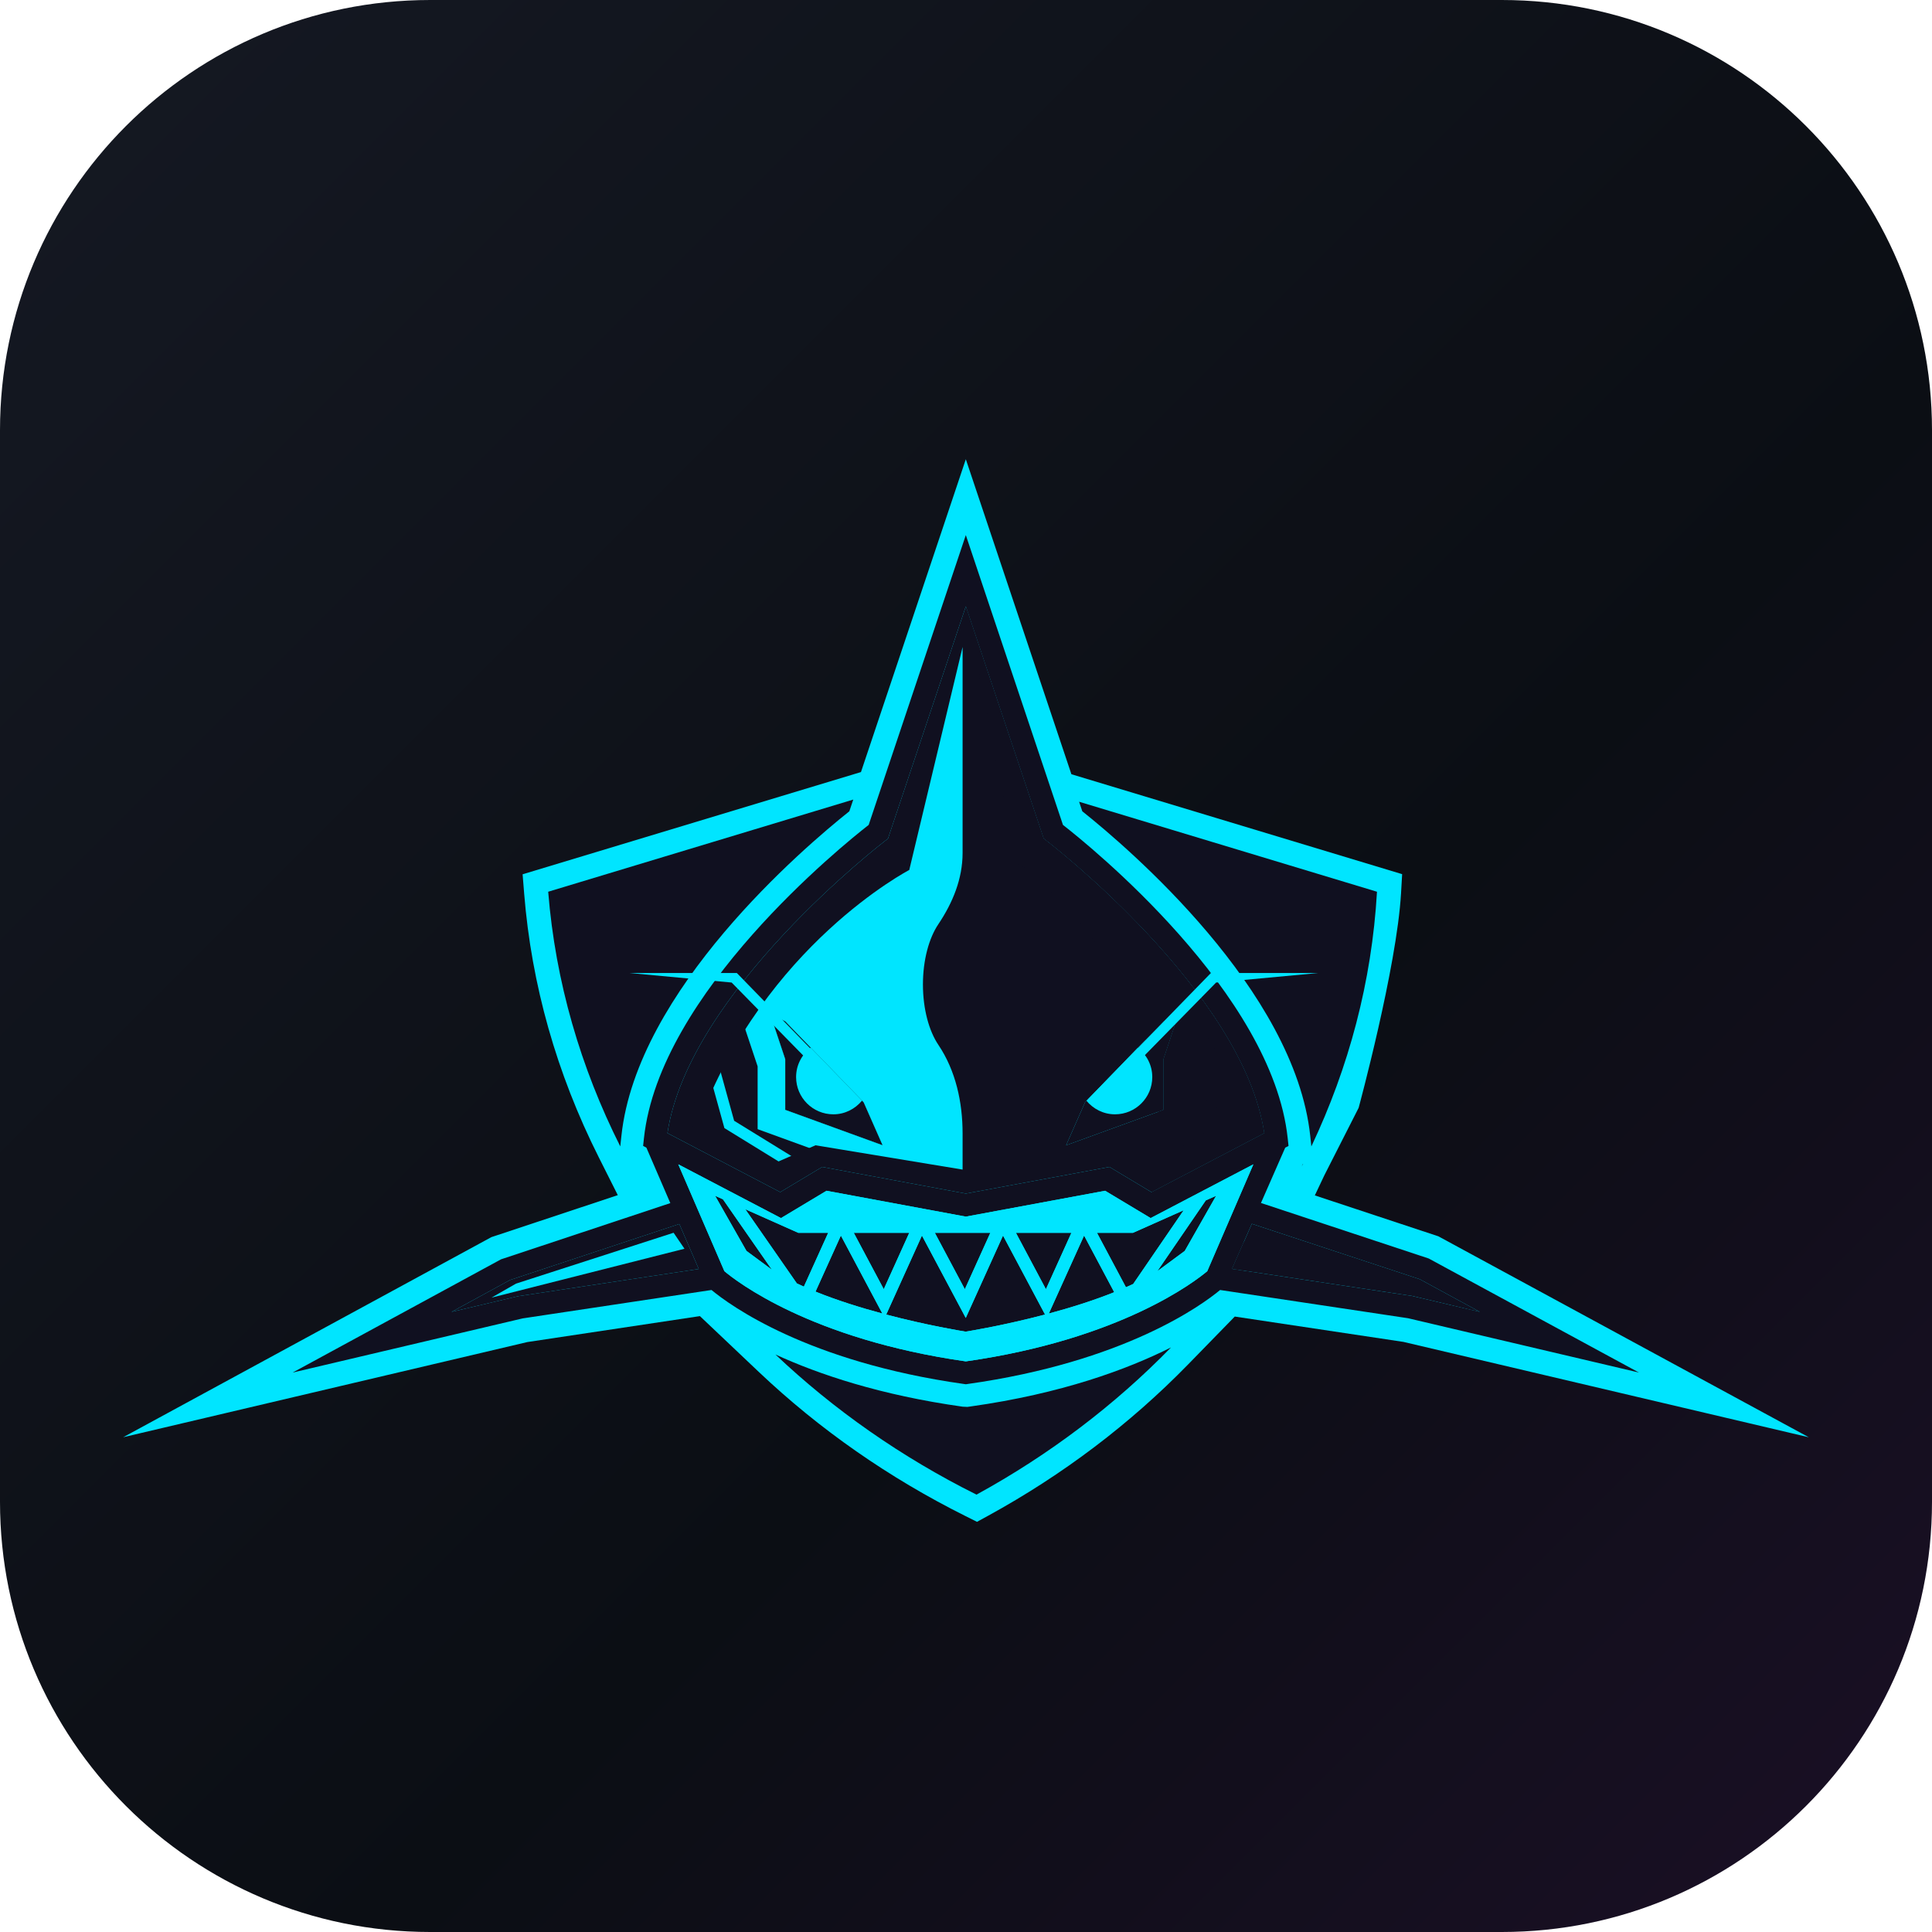
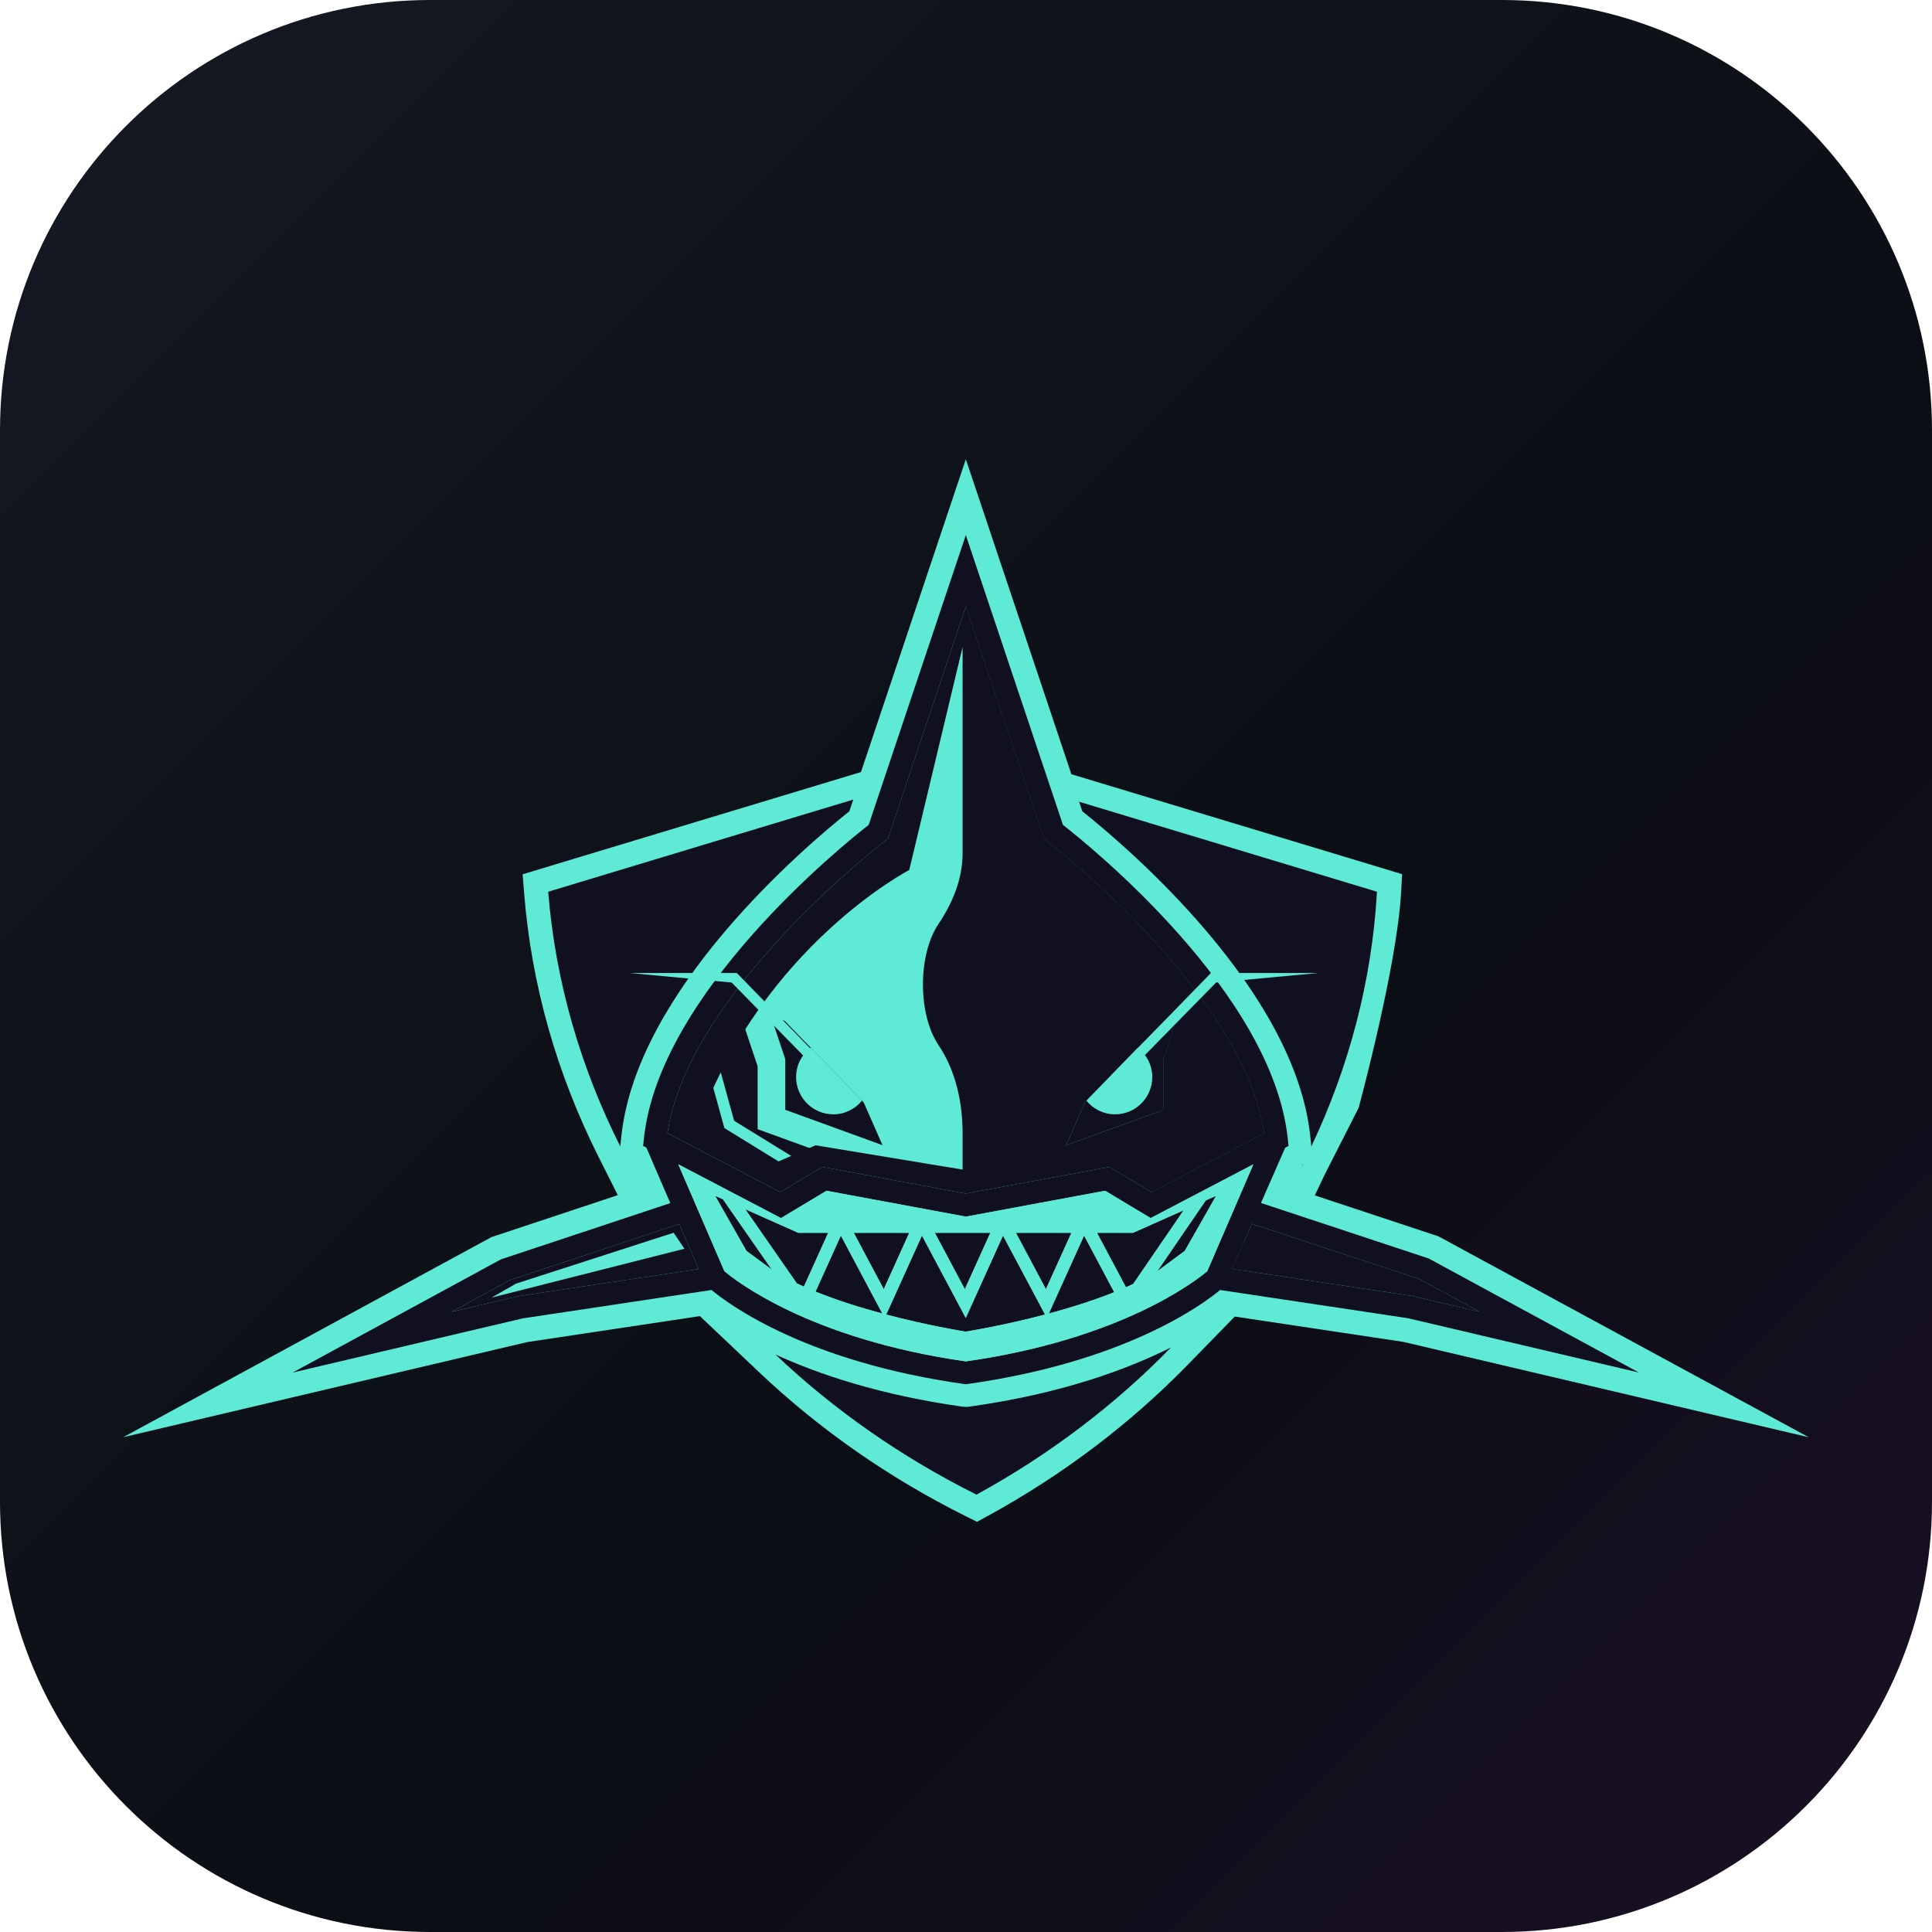
<svg xmlns="http://www.w3.org/2000/svg" viewBox="0 0 1024 1024" width="1024" height="1024" role="img" aria-label="Juke app icon">
  <defs>
    <linearGradient id="jukeTile" x1="0" y1="0" x2="1" y2="1">
      <stop offset="0" stop-color="#151923" />
      <stop offset="0.6" stop-color="#0B0E14" />
      <stop offset="1" stop-color="#1B0F26" />
    </linearGradient>
  </defs>
  <rect x="0" y="0" width="1024" height="1024" rx="228" fill="url(#jukeTile)" />
  <g transform="translate(-509.277,-97.106) scale(1.595745)">
    <g transform="matrix(1.921154 0 0 1.921154 640 389.8519)" id="logo-logo">
      <g style="" paint-order="stroke">
        <g transform="matrix(0.9307168 0 0 -0.9307168 0 0)">
-           <path style="stroke: none; stroke-width: 1; stroke-dasharray: none; stroke-linecap: butt; stroke-dashoffset: 0; stroke-linejoin: miter; stroke-miterlimit: 4; fill: #00E5FF; fill-rule: nonzero; opacity: 1;" paint-order="stroke" transform=" translate(87.908, -45.7435)" d="M 0 0 L -0.162 0.088 L -23.11 7.684 L -21.329 11.444 L -14.971 23.953 C -14.971 23.953 -7.886 50.038 -7.093 63.838 L -6.891 67.36 L -68.329 85.922 L -87.941 144.437 L -107.419 86.324 L -170.271 67.336 L -169.982 63.735 C -168.625 46.837 -163.965 30.364 -156.13 14.775 L -152.59 7.733 L -176.067 -0.064 L -244.471 -37.236 L -169.405 -19.56 L -137.337 -14.737 L -126.384 -25.118 C -115.117 -35.794 -102.188 -44.808 -87.957 -51.905 L -85.861 -52.95 L -83.807 -51.826 C -69.93 -44.228 -57.418 -34.758 -46.618 -23.68 L -37.981 -14.821 L -6.647 -19.528 L 68.655 -37.245 z" stroke-linecap="round" />
+           <path style="stroke: none; stroke-width: 1; stroke-dasharray: none; stroke-linecap: butt; stroke-dashoffset: 0; stroke-linejoin: miter; stroke-miterlimit: 4; fill: #5EEAD4; fill-rule: nonzero; opacity: 1;" paint-order="stroke" transform=" translate(87.908, -45.7435)" d="M 0 0 L -0.162 0.088 L -23.11 7.684 L -21.329 11.444 L -14.971 23.953 C -14.971 23.953 -7.886 50.038 -7.093 63.838 L -6.891 67.36 L -68.329 85.922 L -87.941 144.437 L -107.419 86.324 L -170.271 67.336 L -169.982 63.735 C -168.625 46.837 -163.965 30.364 -156.13 14.775 L -152.59 7.733 L -176.067 -0.064 L -244.471 -37.236 L -169.405 -19.56 L -137.337 -14.737 L -126.384 -25.118 C -115.117 -35.794 -102.188 -44.808 -87.957 -51.905 L -85.861 -52.95 L -83.807 -51.826 C -69.93 -44.228 -57.418 -34.758 -46.618 -23.68 L -37.981 -14.821 L -6.647 -19.528 L 68.655 -37.245 z" stroke-linecap="round" />
        </g>
        <g transform="matrix(0.9307168 0 0 -0.9307168 -0.03108594 -5.335334)">
          <path style="stroke: none; stroke-width: 1; stroke-dasharray: none; stroke-linecap: butt; stroke-dashoffset: 0; stroke-linejoin: miter; stroke-miterlimit: 4; fill: #101020; fill-rule: nonzero; opacity: 1;" paint-order="stroke" transform=" translate(0, -74.6205)" d="M 0 0 C -28.828 4.111 -42.677 14.92 -44.849 16.753 L -53.417 36.602 L -34.334 26.617 L -25.878 31.691 L 0 26.888 L 25.878 31.691 L 34.334 26.617 L 53.416 36.602 L 44.849 16.753 C 42.676 14.92 28.828 4.111 0 0 M -83.107 12.114 L -95.536 9.189 L -84.671 15.111 L -53.219 25.521 L -49.609 17.158 z M -14.979 96.703 L -14.463 97.096 L 0 140.247 L 14.463 97.096 L 14.979 96.703 C 15.351 96.422 51.455 68.687 55.426 42.403 L 34.474 31.44 L 26.676 36.118 L 0 31.169 L -26.676 36.118 L -34.474 31.44 L -55.426 42.403 C -51.457 68.669 -15.349 96.422 -14.979 96.703 M 84.328 15.261 L 95.479 9.198 L 82.936 12.145 L 49.454 17.181 L 53.127 25.554 z M 125.043 -2.077 L 85.995 19.106 L 54.825 29.424 L 59.332 39.697 L 59.945 40.02 L 59.793 41.441 C 56.908 68.465 22.882 95.883 18.045 99.652 L 0 153.491 L -18.046 99.652 C -22.882 95.883 -56.908 68.465 -59.793 41.441 L -59.945 40.02 L -59.338 39.701 L -54.892 29.399 L -86.338 18.957 L -125.043 -2.077 L -82.312 7.985 L -47.239 13.259 C -43.84 10.441 -29.446 -0.112 -0.292 -4.209 L 0 -4.25 L 0.292 -4.209 C 29.447 -0.112 43.84 10.441 47.239 13.259 L 82.141 8.016 Z" stroke-linecap="round" />
        </g>
        <g transform="matrix(0.9307168 0 0 -0.9307168 27.03937 15.38103)">
          <path style="stroke: none; stroke-width: 1; stroke-dasharray: none; stroke-linecap: butt; stroke-dashoffset: 0; stroke-linejoin: miter; stroke-miterlimit: 4; fill: #101020; fill-rule: nonzero; opacity: 1;" paint-order="stroke" transform=" translate(7.639, 3.761)" d="M 0 0 L 2.82 8.462 L 0 7.052 L -14.573 -7.991 L -18.098 -15.984 L 0 -9.403 Z" stroke-linecap="round" />
        </g>
        <g transform="matrix(0.9307168 0 0 -0.9307168 -24.14531 15.38131)">
          <path style="stroke: none; stroke-width: 1; stroke-dasharray: none; stroke-linecap: butt; stroke-dashoffset: 0; stroke-linejoin: miter; stroke-miterlimit: 4; fill: #101020; fill-rule: nonzero; opacity: 1;" paint-order="stroke" transform=" translate(-7.6385, -5.642)" d="M 0 0 L 18.098 -6.581 L 14.572 1.412 L 0 16.455 L -2.821 17.865 L 0 9.403 Z" stroke-linecap="round" />
        </g>
        <g transform="matrix(0.9307168 0 0 -0.9307168 -0.5897953 46.76489)">
          <path style="stroke: none; stroke-width: 1; stroke-dasharray: none; stroke-linecap: butt; stroke-dashoffset: 0; stroke-linejoin: miter; stroke-miterlimit: 4; fill: #101020; fill-rule: nonzero; opacity: 1;" paint-order="stroke" transform=" translate(5.154, 5.235)" d="M 0 0 L -4.554 0 L -4.629 0 L -10.308 0 L -4.736 -10.47 z" stroke-linecap="round" />
        </g>
        <g transform="matrix(0.9307168 0 0 -0.9307168 -20.23918 49.10508)">
          <path style="stroke: none; stroke-width: 1; stroke-dasharray: none; stroke-linecap: butt; stroke-dashoffset: 0; stroke-linejoin: miter; stroke-miterlimit: 4; fill: #101020; fill-rule: nonzero; opacity: 1;" paint-order="stroke" transform=" translate(-6.2075, -3.1725)" d="M 0 0 C 4.041 -1.636 8.379 -2.982 12.415 -4.067 L 4.709 10.412 Z" stroke-linecap="round" />
        </g>
        <g transform="matrix(0.9307168 0 0 -0.9307168 -14.60611 46.76489)">
          <path style="stroke: none; stroke-width: 1; stroke-dasharray: none; stroke-linecap: butt; stroke-dashoffset: 0; stroke-linejoin: miter; stroke-miterlimit: 4; fill: #101020; fill-rule: nonzero; opacity: 1;" paint-order="stroke" transform=" translate(-5.153, 5.235)" d="M 0 0 L 5.571 -10.47 L 10.306 0 Z" stroke-linecap="round" />
        </g>
        <g transform="matrix(0.9307168 0 0 -0.9307168 13.4268 46.76489)">
          <path style="stroke: none; stroke-width: 1; stroke-dasharray: none; stroke-linecap: butt; stroke-dashoffset: 0; stroke-linejoin: miter; stroke-miterlimit: 4; fill: #101020; fill-rule: nonzero; opacity: 1;" paint-order="stroke" transform=" translate(-5.153, 5.235)" d="M 0 0 L 5.571 -10.47 L 10.306 0 Z" stroke-linecap="round" />
        </g>
        <g transform="matrix(0.9307168 0 0 -0.9307168 30.14043 44.64332)">
          <path style="stroke: none; stroke-width: 1; stroke-dasharray: none; stroke-linecap: butt; stroke-dashoffset: 0; stroke-linejoin: miter; stroke-miterlimit: 4; fill: #101020; fill-rule: nonzero; opacity: 1;" paint-order="stroke" transform=" translate(-1.374, 2.9555)" d="M 0 0 L -6.678 0 L -1.299 -10.108 C -0.846 -9.911 -0.398 -9.709 0.043 -9.502 L 9.426 4.197 Z" stroke-linecap="round" />
        </g>
        <g transform="matrix(0.9307168 0 0 -0.9307168 38.15595 42.00902)">
          <path style="stroke: none; stroke-width: 1; stroke-dasharray: none; stroke-linecap: butt; stroke-dashoffset: 0; stroke-linejoin: miter; stroke-miterlimit: 4; fill: #101020; fill-rule: nonzero; opacity: 1;" paint-order="stroke" transform=" translate(3.547, 6.1515)" d="M 0 0 L -9.009 -13.154 L -3.906 -9.385 L 1.915 0.851 z" stroke-linecap="round" />
        </g>
        <g transform="matrix(0.9307168 0 0 -0.9307168 19.97281 49.10629)">
          <path style="stroke: none; stroke-width: 1; stroke-dasharray: none; stroke-linecap: butt; stroke-dashoffset: 0; stroke-linejoin: miter; stroke-miterlimit: 4; fill: #101020; fill-rule: nonzero; opacity: 1;" paint-order="stroke" transform=" translate(-6.0735, -7.2405)" d="M 0 0 C 3.948 1.061 8.181 2.376 12.147 3.963 L 6.549 14.481 Z" stroke-linecap="round" />
        </g>
        <g transform="matrix(0.9307168 0 0 -0.9307168 -0.06384717 50.67399)">
          <path style="stroke: none; stroke-width: 1; stroke-dasharray: none; stroke-linecap: butt; stroke-dashoffset: 0; stroke-linejoin: miter; stroke-miterlimit: 4; fill: #101020; fill-rule: nonzero; opacity: 1;" paint-order="stroke" transform=" translate(0.0255, -6.3725)" d="M 0 0 L -8.142 15.298 L -14.777 0.627 C -7.16 -1.383 -0.809 -2.421 -0.066 -2.54 L -0.066 -2.553 C -0.066 -2.553 -0.042 -2.549 -0.028 -2.546 C -0.014 -2.549 0.009 -2.553 0.009 -2.553 L 0.009 -2.54 C 0.752 -2.421 7.107 -1.381 14.726 0.629 L 6.919 15.298 Z" stroke-linecap="round" />
        </g>
        <g transform="matrix(0.9307168 0 0 -0.9307168 -38.46541 41.87956)">
          <path style="stroke: none; stroke-width: 1; stroke-dasharray: none; stroke-linecap: butt; stroke-dashoffset: 0; stroke-linejoin: miter; stroke-miterlimit: 4; fill: #101020; fill-rule: nonzero; opacity: 1;" paint-order="stroke" transform=" translate(-5.272, 6.863)" d="M 0 0 L 5.821 -10.235 L 10.544 -13.726 L 1.448 -0.646 z" stroke-linecap="round" />
        </g>
        <g transform="matrix(0.9307168 0 0 -0.9307168 -30.99147 44.50371)">
          <path style="stroke: none; stroke-width: 1; stroke-dasharray: none; stroke-linecap: butt; stroke-dashoffset: 0; stroke-linejoin: miter; stroke-miterlimit: 4; fill: #101020; fill-rule: nonzero; opacity: 1;" paint-order="stroke" transform=" translate(2.1455, 2.8055)" d="M 0 0 L -9.845 4.384 L -0.266 -9.395 C 0.163 -9.597 0.592 -9.798 1.034 -9.995 L 5.554 0 Z" stroke-linecap="round" />
        </g>
        <g transform="matrix(0.9307168 0 0 -0.9307168 67.4148 47.94309)">
          <path style="stroke: none; stroke-width: 1; stroke-dasharray: none; stroke-linecap: butt; stroke-dashoffset: 0; stroke-linejoin: miter; stroke-miterlimit: 4; fill: #101020; fill-rule: nonzero; opacity: 1;" paint-order="stroke" transform=" translate(10.4695, -5.2305)" d="M 0 0 L 12.543 -2.947 L 1.392 3.115 L -29.809 13.408 L -33.482 5.035 Z" stroke-linecap="round" />
        </g>
        <g transform="matrix(0.9307168 0 0 -0.9307168 -67.57516 47.96226)">
          <path style="stroke: none; stroke-width: 1; stroke-dasharray: none; stroke-linecap: butt; stroke-dashoffset: 0; stroke-linejoin: miter; stroke-miterlimit: 4; fill: #101020; fill-rule: nonzero; opacity: 1;" paint-order="stroke" transform=" translate(-22.9635, -8.166)" d="M 0 0 L 12.429 2.925 L 45.927 7.969 L 42.316 16.332 L 10.865 5.922 Z" stroke-linecap="round" />
        </g>
        <g transform="matrix(0.9307168 0 0 -0.9307168 -0.03117901 47.08217)">
-           <path style="stroke: none; stroke-width: 1; stroke-dasharray: none; stroke-linecap: butt; stroke-dashoffset: 0; stroke-linejoin: miter; stroke-miterlimit: 4; fill: #00E5FF; fill-rule: nonzero; opacity: 1;" paint-order="stroke" transform=" translate(31.087, -3.926)" d="M 0 0 C -0.441 -0.207 -0.889 -0.409 -1.342 -0.606 L -6.721 9.502 L -0.043 9.502 L 9.382 13.699 z M 15.404 16.379 L 9.583 6.144 L 4.481 2.374 L 13.49 15.528 Z M -15.667 -5.489 L -9.119 8.992 L -3.52 -1.526 C -7.486 -3.113 -11.72 -4.429 -15.667 -5.489 M -21.78 9.502 L -11.474 9.502 L -16.209 -0.968 z M -31.087 -8.846 L -31.087 -8.858 C -31.087 -8.858 -31.111 -8.854 -31.125 -8.852 C -31.139 -8.854 -31.163 -8.858 -31.163 -8.858 L -31.163 -8.846 C -31.906 -8.727 -38.257 -7.688 -45.874 -5.679 L -39.238 8.992 L -31.097 -6.306 L -24.178 8.992 L -16.371 -5.677 C -23.99 -7.687 -30.345 -8.727 -31.087 -8.846 M -51.9 9.502 L -41.594 9.502 L -46.329 -0.968 z M -59.007 -1.42 L -54.297 8.992 L -46.592 -5.487 C -50.628 -4.402 -54.966 -3.056 -59.007 -1.42 M -62.473 0.107 L -72.051 13.886 L -62.207 9.502 L -56.653 9.502 L -61.173 -0.493 C -61.614 -0.296 -62.043 -0.095 -62.473 0.107 M -71.833 6.144 L -77.654 16.379 L -76.206 15.733 L -67.11 2.653 z M -31.163 9.502 L -31.087 9.502 L -26.533 9.502 L -31.269 -0.968 L -36.841 9.502 z M -5.208 17.316 L -31.087 12.513 L -56.965 17.316 L -65.421 12.242 L -84.503 22.227 L -75.936 2.378 C -73.764 0.545 -59.915 -10.264 -31.087 -14.375 C -2.259 -10.264 11.589 0.545 13.762 2.378 L 22.329 22.227 L 3.247 12.242 Z" stroke-linecap="round" />
+           <path style="stroke: none; stroke-width: 1; stroke-dasharray: none; stroke-linecap: butt; stroke-dashoffset: 0; stroke-linejoin: miter; stroke-miterlimit: 4; fill: #5EEAD4; fill-rule: nonzero; opacity: 1;" paint-order="stroke" transform=" translate(31.087, -3.926)" d="M 0 0 C -0.441 -0.207 -0.889 -0.409 -1.342 -0.606 L -6.721 9.502 L -0.043 9.502 L 9.382 13.699 z M 15.404 16.379 L 9.583 6.144 L 4.481 2.374 L 13.49 15.528 Z M -15.667 -5.489 L -9.119 8.992 L -3.52 -1.526 C -7.486 -3.113 -11.72 -4.429 -15.667 -5.489 M -21.78 9.502 L -11.474 9.502 L -16.209 -0.968 z M -31.087 -8.846 L -31.087 -8.858 C -31.087 -8.858 -31.111 -8.854 -31.125 -8.852 C -31.139 -8.854 -31.163 -8.858 -31.163 -8.858 L -31.163 -8.846 C -31.906 -8.727 -38.257 -7.688 -45.874 -5.679 L -39.238 8.992 L -31.097 -6.306 L -24.178 8.992 L -16.371 -5.677 C -23.99 -7.687 -30.345 -8.727 -31.087 -8.846 M -51.9 9.502 L -41.594 9.502 L -46.329 -0.968 z M -59.007 -1.42 L -54.297 8.992 L -46.592 -5.487 C -50.628 -4.402 -54.966 -3.056 -59.007 -1.42 M -62.473 0.107 L -72.051 13.886 L -62.207 9.502 L -56.653 9.502 L -61.173 -0.493 C -61.614 -0.296 -62.043 -0.095 -62.473 0.107 M -71.833 6.144 L -77.654 16.379 L -76.206 15.733 L -67.11 2.653 z M -31.163 9.502 L -31.087 9.502 L -26.533 9.502 L -31.269 -0.968 L -36.841 9.502 z M -5.208 17.316 L -31.087 12.513 L -56.965 17.316 L -65.421 12.242 L -84.503 22.227 L -75.936 2.378 C -73.764 0.545 -59.915 -10.264 -31.087 -14.375 C -2.259 -10.264 11.589 0.545 13.762 2.378 L 22.329 22.227 L 3.247 12.242 Z" stroke-linecap="round" />
        </g>
        <g transform="matrix(0.9307168 0 0 -0.9307168 -0.03099287 -15.65438)">
          <path style="stroke: none; stroke-width: 1; stroke-dasharray: none; stroke-linecap: butt; stroke-dashoffset: 0; stroke-linejoin: miter; stroke-miterlimit: 4; fill: #101020; fill-rule: nonzero; opacity: 1;" paint-order="stroke" transform=" translate(36.7245, -38.988)" d="M 0 0 L -18.098 -6.581 L -14.573 1.412 L 0 16.455 L 2.82 17.865 L 0 9.403 Z M -70.272 0 L -70.272 9.403 L -73.093 17.865 L -70.272 16.455 L -55.7 1.412 L -52.175 -6.581 z M -21.746 49.983 L -22.261 50.376 L -36.725 93.527 L -51.188 50.376 L -51.704 49.983 C -52.074 49.702 -88.182 21.949 -92.15 -4.316 L -71.199 -15.279 L -63.401 -10.602 L -36.725 -15.551 L -10.049 -10.602 L -2.251 -15.279 L 18.701 -4.316 C 14.73 21.968 -21.374 49.702 -21.746 49.983" stroke-linecap="round" />
        </g>
        <g transform="matrix(0.9307168 0 0 -0.9307168 25.76168 -15.78105)">
          <path style="stroke: none; stroke-width: 1; stroke-dasharray: none; stroke-linecap: butt; stroke-dashoffset: 0; stroke-linejoin: miter; stroke-miterlimit: 4; fill: #101020; fill-rule: nonzero; opacity: 1;" paint-order="stroke" transform=" translate(27.713, -43.4405)" d="M 0 0 C -3.971 26.284 -40.075 54.019 -40.447 54.3 L -40.962 54.692 L -55.426 97.844 L -46.119 50.415 C -46.119 50.415 -28.615 38.511 -22.07 17.294 L -18.701 20.771 L -15.881 22.182 L -18.701 13.72 L -18.701 4.316 L -19.722 3.944 C -19.489 -0.719 -19.821 -5.687 -20.952 -10.963 z" stroke-linecap="round" />
        </g>
        <g transform="matrix(0.9307168 0 0 -0.9307168 -65.35084 47.48648)">
-           <path style="stroke: none; stroke-width: 1; stroke-dasharray: none; stroke-linecap: butt; stroke-dashoffset: 0; stroke-linejoin: miter; stroke-miterlimit: 4; fill: #00E5FF; fill-rule: nonzero; opacity: 1;" paint-order="stroke" transform=" translate(15.8985, 6.025)" d="M 0 0 L -29.273 -9.449 L -33.816 -12.05 L 2.019 -2.97 z" stroke-linecap="round" />
+           <path style="stroke: none; stroke-width: 1; stroke-dasharray: none; stroke-linecap: butt; stroke-dashoffset: 0; stroke-linejoin: miter; stroke-miterlimit: 4; fill: #5EEAD4; fill-rule: nonzero; opacity: 1;" paint-order="stroke" transform=" translate(15.8985, 6.025)" d="M 0 0 L -29.273 -9.449 L -33.816 -12.05 L 2.019 -2.97 z" stroke-linecap="round" />
        </g>
        <g transform="matrix(0.9307168 0 0 -0.9307168 67.41517 49.52465)">
          <path style="stroke: none; stroke-width: 1; stroke-dasharray: none; stroke-linecap: butt; stroke-dashoffset: 0; stroke-linejoin: miter; stroke-miterlimit: 4; fill: #101020; fill-rule: nonzero; opacity: 1;" paint-order="stroke" transform=" translate(23.0125, -6.4785)" d="M 0 0 L -43.844 12.957 L -46.025 7.982 L -16.784 4.209 Z" stroke-linecap="round" />
        </g>
        <g transform="matrix(0.9307168 0 0 -0.9307168 -23.6739 15.63753)">
-           <path style="stroke: none; stroke-width: 1; stroke-dasharray: none; stroke-linecap: butt; stroke-dashoffset: 0; stroke-linejoin: miter; stroke-miterlimit: 4; fill: #00E5FF; fill-rule: nonzero; opacity: 1;" paint-order="stroke" transform=" translate(-6.1255, 0.727)" d="M 0 0 C 0 -3.822 3.1 -6.922 6.923 -6.922 C 9.08 -6.922 10.982 -5.917 12.251 -4.371 L 2.72 5.468 C 1.077 4.201 0 2.236 0 0" stroke-linecap="round" />
+           <path style="stroke: none; stroke-width: 1; stroke-dasharray: none; stroke-linecap: butt; stroke-dashoffset: 0; stroke-linejoin: miter; stroke-miterlimit: 4; fill: #5EEAD4; fill-rule: nonzero; opacity: 1;" paint-order="stroke" transform=" translate(-6.1255, 0.727)" d="M 0 0 C 0 -3.822 3.1 -6.922 6.923 -6.922 C 9.08 -6.922 10.982 -5.917 12.251 -4.371 L 2.72 5.468 C 1.077 4.201 0 2.236 0 0" stroke-linecap="round" />
        </g>
        <g transform="matrix(0.9307168 0 0 -0.9307168 26.51845 15.65224)">
-           <path style="stroke: none; stroke-width: 1; stroke-dasharray: none; stroke-linecap: butt; stroke-dashoffset: 0; stroke-linejoin: miter; stroke-miterlimit: 4; fill: #00E5FF; fill-rule: nonzero; opacity: 1;" paint-order="stroke" transform=" translate(-0.813, -6.179)" d="M 0 0 C 3.824 0 6.923 3.1 6.923 6.922 C 6.923 9.14 5.862 11.093 4.241 12.358 L -5.297 2.514 C -4.027 0.988 -2.139 0 0 0" stroke-linecap="round" />
+           <path style="stroke: none; stroke-width: 1; stroke-dasharray: none; stroke-linecap: butt; stroke-dashoffset: 0; stroke-linejoin: miter; stroke-miterlimit: 4; fill: #5EEAD4; fill-rule: nonzero; opacity: 1;" paint-order="stroke" transform=" translate(-0.813, -6.179)" d="M 0 0 C 3.824 0 6.923 3.1 6.923 6.922 C 6.923 9.14 5.862 11.093 4.241 12.358 L -5.297 2.514 C -4.027 0.988 -2.139 0 0 0" stroke-linecap="round" />
        </g>
        <g transform="matrix(0.9307168 0 0 -0.9307168 -45.86237 -3.031438)">
          <path style="stroke: none; stroke-width: 1; stroke-dasharray: none; stroke-linecap: butt; stroke-dashoffset: 0; stroke-linejoin: miter; stroke-miterlimit: 4; fill: #101020; fill-rule: nonzero; opacity: 1;" paint-order="stroke" transform=" translate(-14.735, -30.2555)" d="M 0 0 C 2.896 27.128 33.816 53.5 42.339 60.291 L 43.07 62.47 L -13.6 45.349 C -12.252 28.571 -7.553 12.65 -0.21 -1.959 Z" stroke-linecap="round" />
        </g>
        <g transform="matrix(0.9307168 0 0 -0.9307168 1.250976 74.42942)">
          <path style="stroke: none; stroke-width: 1; stroke-dasharray: none; stroke-linecap: butt; stroke-dashoffset: 0; stroke-linejoin: miter; stroke-miterlimit: 4; fill: #101020; fill-rule: nonzero; opacity: 1;" paint-order="stroke" transform=" translate(-0.5, 2.705)" d="M 0 0 L -0.586 -0.082 L -1.465 -0.041 C -16.75 2.106 -28.169 5.952 -36.24 9.653 C -25.376 -0.642 -12.79 -9.446 1.106 -16.377 C 14.657 -8.957 26.83 0.29 37.24 10.967 C 29.125 6.897 16.935 2.38 0 0" stroke-linecap="round" />
        </g>
        <g transform="matrix(0.9307168 0 0 -0.9307168 45.30478 -2.843433)">
          <path style="stroke: none; stroke-width: 1; stroke-dasharray: none; stroke-linecap: butt; stroke-dashoffset: 0; stroke-linejoin: miter; stroke-miterlimit: 4; fill: #101020; fill-rule: nonzero; opacity: 1;" paint-order="stroke" transform=" translate(-27.0725, 30.2375)" d="M 0 0 C 8.523 -6.791 39.444 -33.163 42.34 -60.291 L 42.549 -62.25 C 49.486 -47.598 53.779 -31.679 54.74 -14.942 L -0.595 1.775 Z" stroke-linecap="round" />
        </g>
        <g transform="matrix(0.9307168 0 0 -0.9307168 58.16394 30.19199)">
          <path style="stroke: none; stroke-width: 1; stroke-dasharray: none; stroke-linecap: butt; stroke-dashoffset: 0; stroke-linejoin: miter; stroke-miterlimit: 4; fill: #101020; fill-rule: nonzero; opacity: 1;" paint-order="stroke" transform=" translate(-0.133, -0.2435)" d="M 0 0 C 0.084 0.164 0.182 0.322 0.266 0.487 L 0.199 0.452 Z" stroke-linecap="round" />
        </g>
        <g transform="matrix(0.9307168 0 0 -0.9307168 40.87904 8.016078)">
-           <path style="stroke: none; stroke-width: 1; stroke-dasharray: none; stroke-linecap: butt; stroke-dashoffset: 0; stroke-linejoin: miter; stroke-miterlimit: 4; fill: #00E5FF; fill-rule: nonzero; opacity: 1;" paint-order="stroke" transform=" translate(-21.5395, -11.87)" d="M 0 0 L 23.115 23.74 L 43.079 23.74 L 24.075 21.966 L 9.211 6.812" stroke-linecap="round" />
+           <path style="stroke: none; stroke-width: 1; stroke-dasharray: none; stroke-linecap: butt; stroke-dashoffset: 0; stroke-linejoin: miter; stroke-miterlimit: 4; fill: #5EEAD4; fill-rule: nonzero; opacity: 1;" paint-order="stroke" transform=" translate(-21.5395, -11.87)" d="M 0 0 L 23.115 23.74 L 43.079 23.74 L 24.075 21.966 L 9.211 6.812" stroke-linecap="round" />
        </g>
        <g transform="matrix(0.9307168 0 0 -0.9307168 35.68871 16.84476)">
          <path style="stroke: none; stroke-width: 1; stroke-dasharray: none; stroke-linecap: butt; stroke-dashoffset: 0; stroke-linejoin: miter; stroke-miterlimit: 4; fill: #101020; fill-rule: nonzero; opacity: 1;" paint-order="stroke" transform=" translate(5.4215, -6.096)" d="M 0 0 L -11.16 -6.873 L -14.109 -5.104 L -4.362 -1.558 L -4.362 10.108 L -1.375 19.065 C 0.322 16.712 1.854 14.278 3.266 11.82 Z" stroke-linecap="round" />
        </g>
        <g transform="matrix(0.9307168 0 0 -0.9307168 40.47408 22.44098)">
          <path style="stroke: none; stroke-width: 1; stroke-dasharray: none; stroke-linecap: butt; stroke-dashoffset: 0; stroke-linejoin: miter; stroke-miterlimit: 4; fill: #101020; fill-rule: nonzero; opacity: 1;" paint-order="stroke" transform=" translate(2.0885, -1.4435)" d="M 0 0 L 2.927 10.593 C 4.612 7.322 5.948 4.006 6.759 0.705 L -9.313 -7.706 L -10.936 -6.731 z" stroke-linecap="round" />
        </g>
        <g transform="matrix(0.9307168 0 0 -0.9307168 -23.39608 -14.21782)">
-           <path style="stroke: none; stroke-width: 1; stroke-dasharray: none; stroke-linecap: butt; stroke-dashoffset: 0; stroke-linejoin: miter; stroke-miterlimit: 4; fill: #00E5FF; fill-rule: nonzero; opacity: 1;" paint-order="stroke" transform=" translate(-8.4435, -37.4445)" d="M 0 0 L 0 9.403 L -2.821 17.865 L 0 16.455 L 14.572 1.412 L 18.098 -6.581 Z M 25.582 23.287 C 25.582 27.848 26.704 31.904 28.447 34.494 C 31.117 38.462 32.948 42.931 32.948 47.713 L 32.948 85.982 L 23.041 44.56 C 23.041 44.56 -3.875 30.583 -16.061 -2.452 L -2.476 -10.118 L 5.628 -6.581 L 32.948 -11.093 L 32.948 -4.384 C 32.948 1.407 31.68 7.273 28.447 12.078 C 26.704 14.667 25.582 18.725 25.582 23.287" stroke-linecap="round" />
+           <path style="stroke: none; stroke-width: 1; stroke-dasharray: none; stroke-linecap: butt; stroke-dashoffset: 0; stroke-linejoin: miter; stroke-miterlimit: 4; fill: #5EEAD4; fill-rule: nonzero; opacity: 1;" paint-order="stroke" transform=" translate(-8.4435, -37.4445)" d="M 0 0 L 0 9.403 L -2.821 17.865 L 0 16.455 L 14.572 1.412 L 18.098 -6.581 Z M 25.582 23.287 C 25.582 27.848 26.704 31.904 28.447 34.494 C 31.117 38.462 32.948 42.931 32.948 47.713 L 32.948 85.982 L 23.041 44.56 C 23.041 44.56 -3.875 30.583 -16.061 -2.452 L -2.476 -10.118 L 5.628 -6.581 L 32.948 -11.093 L 32.948 -4.384 C 32.948 1.407 31.68 7.273 28.447 12.078 C 26.704 14.667 25.582 18.725 25.582 23.287" stroke-linecap="round" />
        </g>
        <g transform="matrix(0.9307168 0 0 -0.9307168 -35.04009 16.84476)">
          <path style="stroke: none; stroke-width: 1; stroke-dasharray: none; stroke-linecap: butt; stroke-dashoffset: 0; stroke-linejoin: miter; stroke-miterlimit: 4; fill: #101020; fill-rule: nonzero; opacity: 1;" paint-order="stroke" transform=" translate(-5.4215, -6.096)" d="M 0 0 L 11.16 -6.873 L 14.109 -5.104 L 4.363 -1.558 L 4.363 10.108 L 1.375 19.065 C -0.322 16.712 -1.854 14.278 -3.266 11.82 Z" stroke-linecap="round" />
        </g>
        <g transform="matrix(0.9307168 0 0 -0.9307168 -39.82547 22.44098)">
          <path style="stroke: none; stroke-width: 1; stroke-dasharray: none; stroke-linecap: butt; stroke-dashoffset: 0; stroke-linejoin: miter; stroke-miterlimit: 4; fill: #101020; fill-rule: nonzero; opacity: 1;" paint-order="stroke" transform=" translate(-2.0885, -1.4435)" d="M 0 0 L -2.927 10.593 C -4.611 7.322 -5.948 4.006 -6.759 0.705 L 9.314 -7.706 L 10.936 -6.731 z" stroke-linecap="round" />
        </g>
        <g transform="matrix(0.9307168 0 0 -0.9307168 -38.15725 8.016078)">
-           <path style="stroke: none; stroke-width: 1; stroke-dasharray: none; stroke-linecap: butt; stroke-dashoffset: 0; stroke-linejoin: miter; stroke-miterlimit: 4; fill: #00E5FF; fill-rule: nonzero; opacity: 1;" paint-order="stroke" transform=" translate(21.5395, -11.87)" d="M 0 0 L -23.115 23.74 L -43.079 23.74 L -24.075 21.966 L -9.211 6.812" stroke-linecap="round" />
+           <path style="stroke: none; stroke-width: 1; stroke-dasharray: none; stroke-linecap: butt; stroke-dashoffset: 0; stroke-linejoin: miter; stroke-miterlimit: 4; fill: #5EEAD4; fill-rule: nonzero; opacity: 1;" paint-order="stroke" transform=" translate(21.5395, -11.87)" d="M 0 0 L -23.115 23.74 L -43.079 23.74 L -24.075 21.966 L -9.211 6.812" stroke-linecap="round" />
        </g>
      </g>
    </g>
  </g>
</svg>
